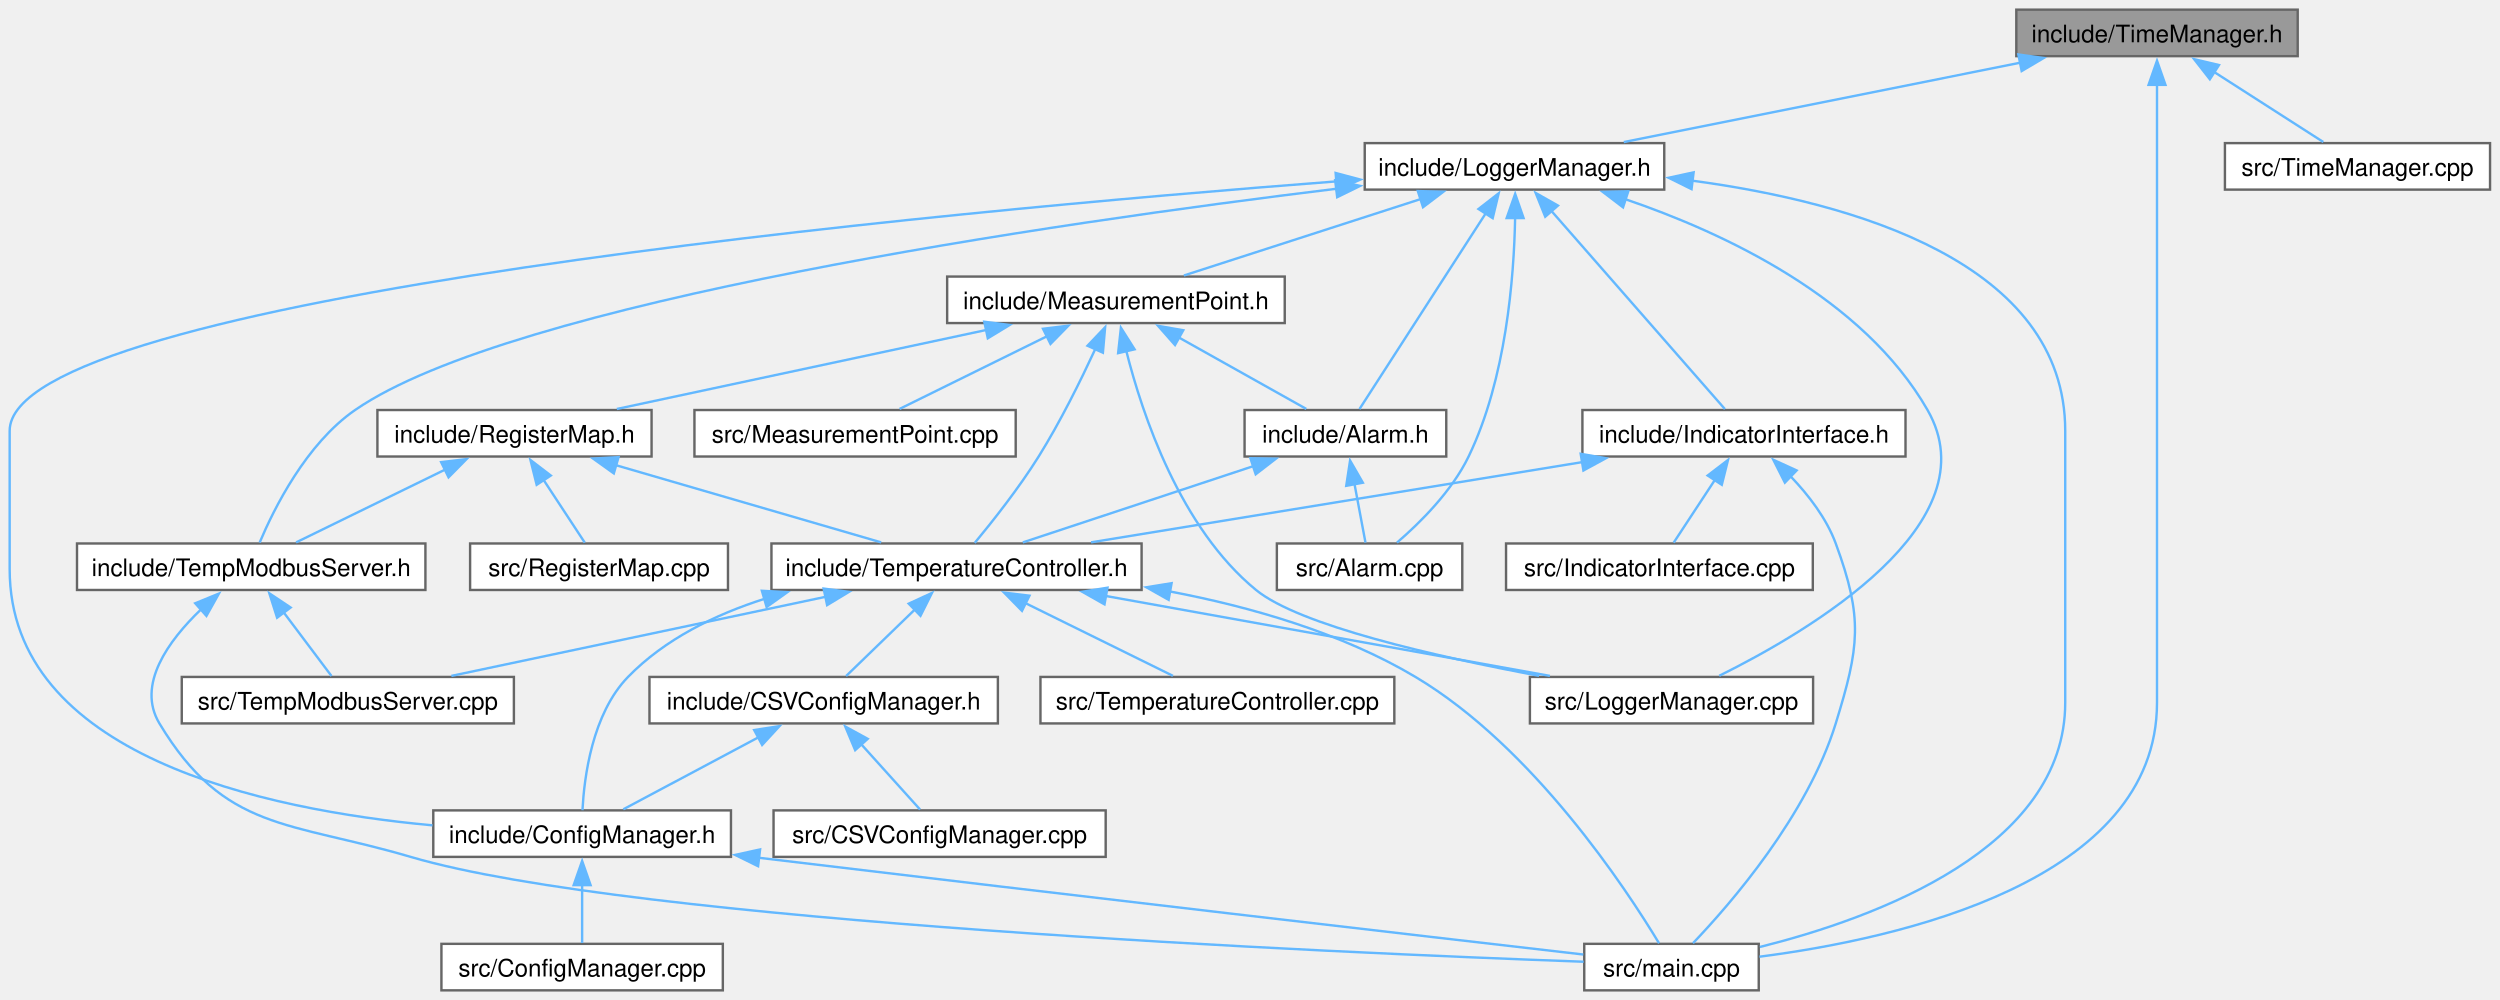
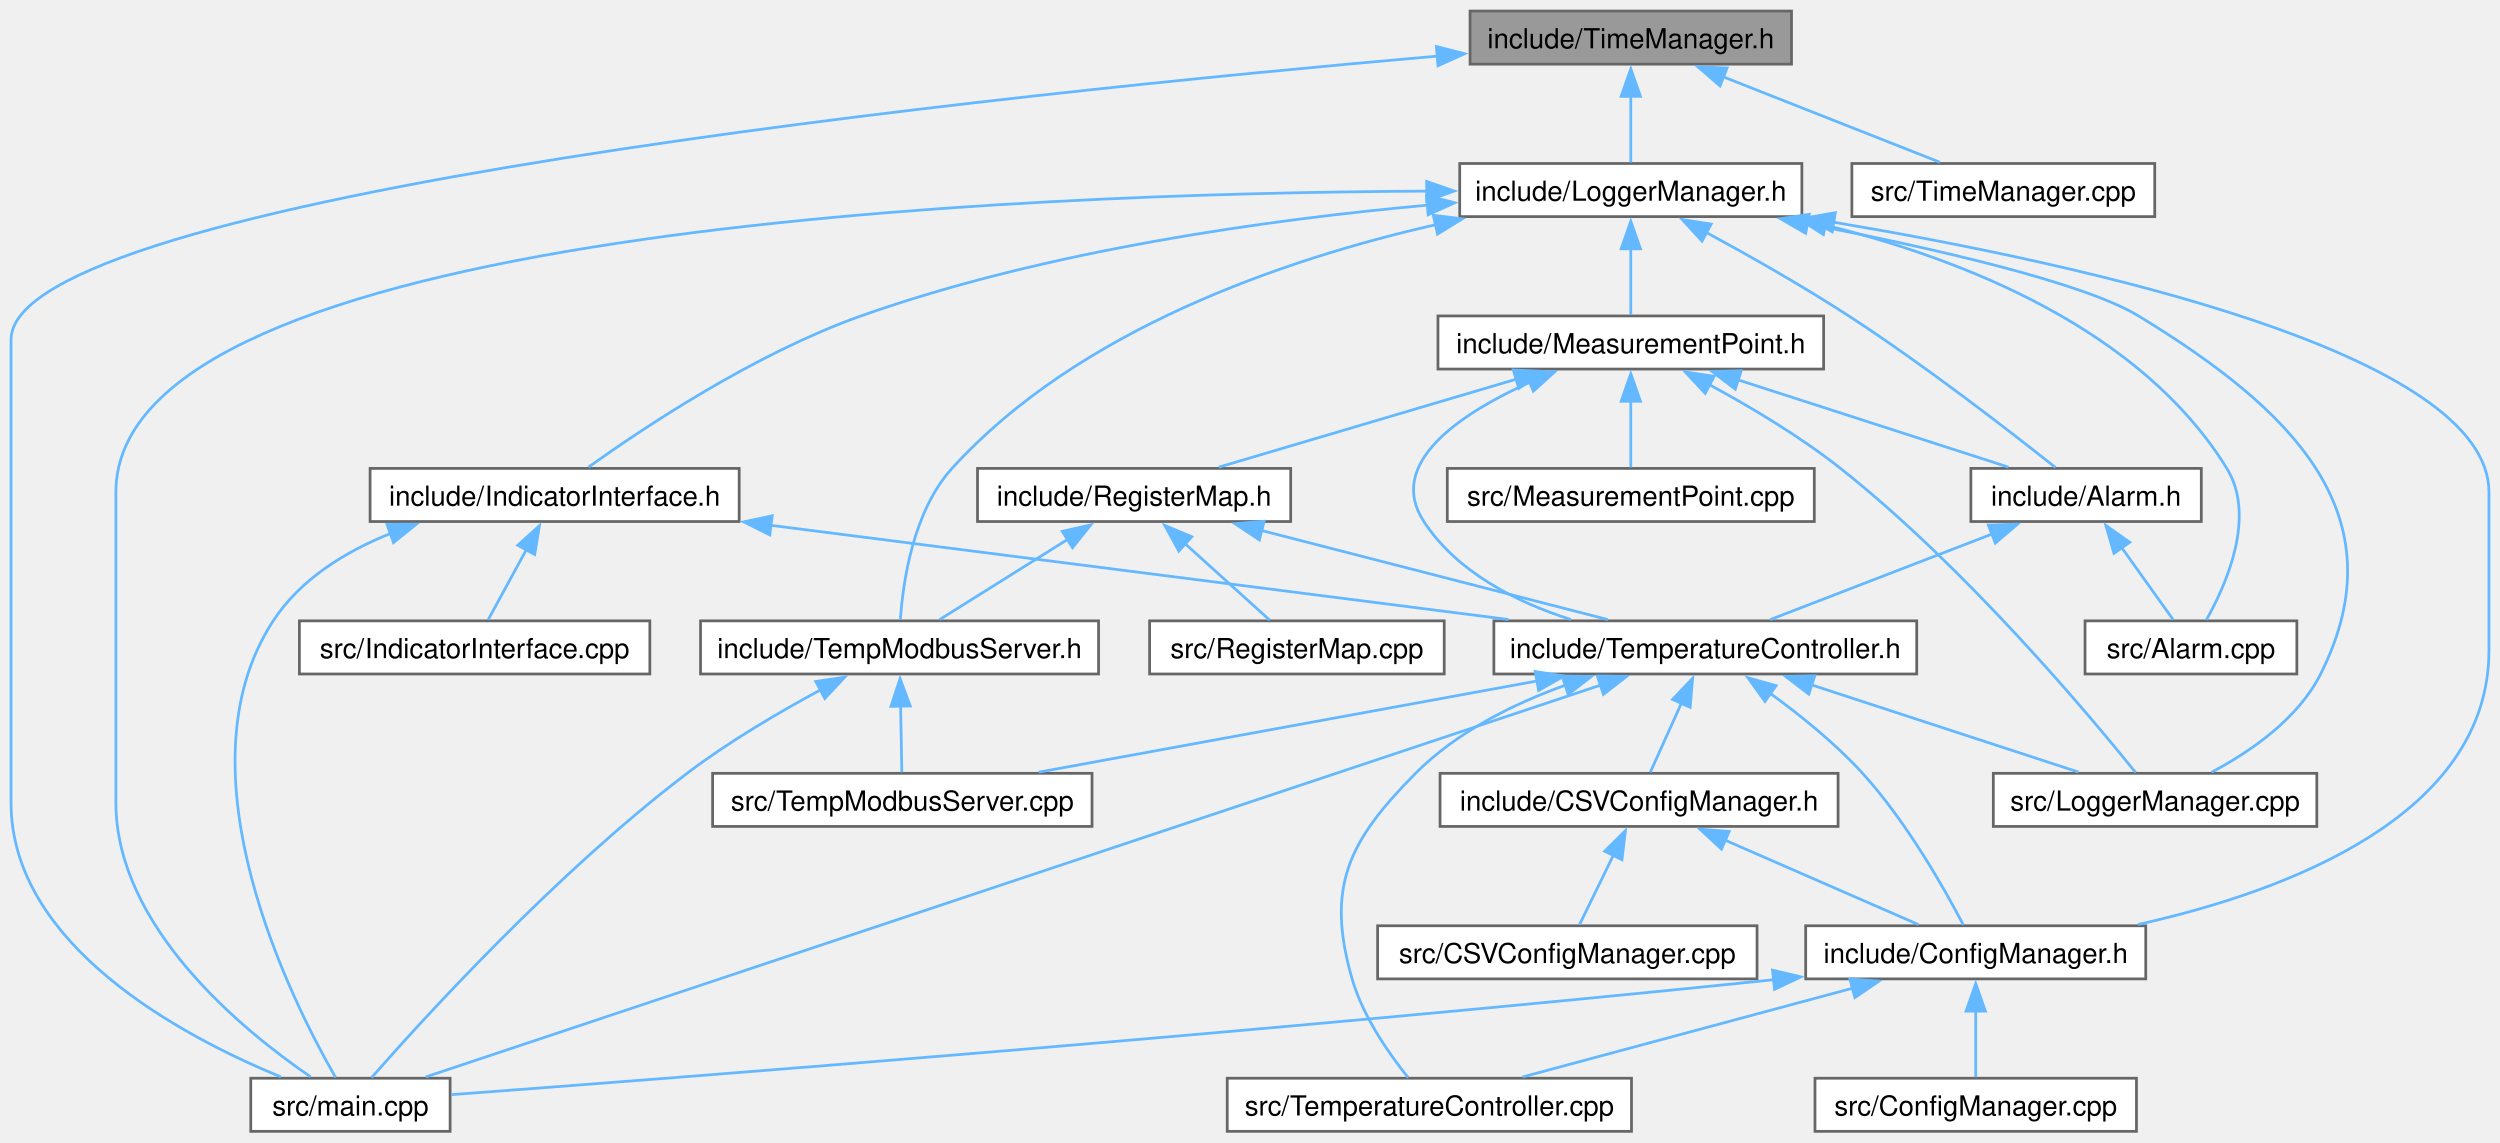
- <svg xmlns="http://www.w3.org/2000/svg" xmlns:xlink="http://www.w3.org/1999/xlink" width="1035pt" height="414pt" viewBox="0.00 0.00 1035.00 414.00">
+ <svg xmlns="http://www.w3.org/2000/svg" xmlns:xlink="http://www.w3.org/1999/xlink" width="906pt" height="414pt" viewBox="0.00 0.00 906.00 414.00">
  <g id="graph0" class="graph" transform="scale(1 1) rotate(0) translate(4 410)">
    <g id="Node000001" class="node">
      <g id="a_Node000001">
        <a xlink:title="Real-time clock and time synchronization management.">
-           <polygon fill="#999999" stroke="#666666" points="947.25,-406 830.75,-406 830.75,-386.75 947.25,-386.75 947.25,-406" />
-           <text xml:space="preserve" text-anchor="middle" x="889" y="-392.5" font-family="Helvetica,sans-Serif" font-size="10.00">include/TimeManager.h</text>
+           <polygon fill="#999999" stroke="#666666" points="645.25,-406 528.75,-406 528.75,-386.75 645.25,-386.75 645.25,-406" />
+           <text xml:space="preserve" text-anchor="middle" x="587" y="-392.5" font-family="Helvetica,sans-Serif" font-size="10.00">include/TimeManager.h</text>
        </a>
      </g>
    </g>
    <g id="Node000002" class="node">
      <g id="a_Node000002">
        <a xlink:href="_logger_manager_8h.html" target="_top" xlink:title="Comprehensive data and event logging system for temperature monitoring.">
-           <polygon fill="white" stroke="#666666" points="685,-350.75 561,-350.75 561,-331.5 685,-331.5 685,-350.75" />
-           <text xml:space="preserve" text-anchor="middle" x="623" y="-337.25" font-family="Helvetica,sans-Serif" font-size="10.00">include/LoggerManager.h</text>
+           <polygon fill="white" stroke="#666666" points="649,-350.75 525,-350.75 525,-331.5 649,-331.5 649,-350.75" />
+           <text xml:space="preserve" text-anchor="middle" x="587" y="-337.25" font-family="Helvetica,sans-Serif" font-size="10.00">include/LoggerManager.h</text>
        </a>
      </g>
    </g>
    <g id="edge1_Node000001_Node000002" class="edge">
      <g id="a_edge1_Node000001_Node000002">
        <a xlink:title=" ">
-           <path fill="none" stroke="#63b8ff" d="M832.53,-384.07C783.56,-374.27 713.6,-360.26 668.24,-351.18" />
-           <polygon fill="#63b8ff" stroke="#63b8ff" points="831.6,-387.45 842.09,-385.98 832.97,-380.59 831.6,-387.45" />
-         </a>
-       </g>
-     </g>
-     <g id="Node000008" class="node">
-       <g id="a_Node000008">
+           <path fill="none" stroke="#63b8ff" d="M587,-375.13C587,-366.84 587,-357.67 587,-351.11" />
+           <polygon fill="#63b8ff" stroke="#63b8ff" points="583.5,-375.07 587,-385.07 590.5,-375.07 583.5,-375.07" />
+         </a>
+       </g>
+     </g>
+     <g id="Node000009" class="node">
+       <g id="a_Node000009">
        <a xlink:href="main_8cpp.html" target="_top" xlink:title="Main application entry point for Industrial Temperature Monitoring System.">
-           <polygon fill="white" stroke="#666666" points="724.12,-19.25 651.88,-19.25 651.88,0 724.12,0 724.12,-19.25" />
-           <text xml:space="preserve" text-anchor="middle" x="688" y="-5.75" font-family="Helvetica,sans-Serif" font-size="10.00">src/main.cpp</text>
-         </a>
-       </g>
-     </g>
-     <g id="edge36_Node000001_Node000008" class="edge">
-       <g id="a_edge36_Node000001_Node000008">
-         <a xlink:title=" ">
-           <path fill="none" stroke="#63b8ff" d="M889,-375.01C889,-353.2 889,-317.59 889,-286.88 889,-286.88 889,-286.88 889,-119.12 889,-45.17 782.32,-21.38 724.4,-13.92" />
-           <polygon fill="#63b8ff" stroke="#63b8ff" points="885.5,-374.86 889,-384.86 892.5,-374.86 885.5,-374.86" />
+           <polygon fill="white" stroke="#666666" points="159.12,-19.25 86.88,-19.25 86.88,0 159.12,0 159.12,-19.25" />
+           <text xml:space="preserve" text-anchor="middle" x="123" y="-5.75" font-family="Helvetica,sans-Serif" font-size="10.00">src/main.cpp</text>
+         </a>
+       </g>
+     </g>
+     <g id="edge37_Node000001_Node000009" class="edge">
+       <g id="a_edge37_Node000001_Node000009">
+         <a xlink:title=" ">
+           <path fill="none" stroke="#63b8ff" d="M517.01,-389.68C361.32,-376.08 0,-338.91 0,-286.88 0,-286.88 0,-286.88 0,-119.12 0,-67.44 61.83,-34.51 97.81,-19.71" />
+           <polygon fill="#63b8ff" stroke="#63b8ff" points="516.53,-393.15 526.79,-390.53 517.13,-386.18 516.53,-393.15" />
        </a>
      </g>
    </g>
    <g id="Node000021" class="node">
      <g id="a_Node000021">
        <a xlink:href="_time_manager_8cpp.html" target="_top" xlink:title="Implementation of real-time clock and time synchronization management.">
-           <polygon fill="white" stroke="#666666" points="1026.88,-350.75 917.12,-350.75 917.12,-331.5 1026.88,-331.5 1026.88,-350.75" />
-           <text xml:space="preserve" text-anchor="middle" x="972" y="-337.25" font-family="Helvetica,sans-Serif" font-size="10.00">src/TimeManager.cpp</text>
-         </a>
-       </g>
-     </g>
-     <g id="edge35_Node000001_Node000021" class="edge">
-       <g id="a_edge35_Node000001_Node000021">
-         <a xlink:title=" ">
-           <path fill="none" stroke="#63b8ff" d="M912.49,-380.3C927.11,-370.92 945.43,-359.17 957.85,-351.2" />
-           <polygon fill="#63b8ff" stroke="#63b8ff" points="910.88,-377.18 904.35,-385.52 914.66,-383.07 910.88,-377.18" />
+           <polygon fill="white" stroke="#666666" points="776.88,-350.75 667.12,-350.75 667.12,-331.5 776.88,-331.5 776.88,-350.75" />
+           <text xml:space="preserve" text-anchor="middle" x="722" y="-337.25" font-family="Helvetica,sans-Serif" font-size="10.00">src/TimeManager.cpp</text>
+         </a>
+       </g>
+     </g>
+     <g id="edge36_Node000001_Node000021" class="edge">
+       <g id="a_edge36_Node000001_Node000021">
+         <a xlink:title=" ">
+           <path fill="none" stroke="#63b8ff" d="M620.49,-382.16C644.93,-372.52 677.42,-359.71 698.99,-351.2" />
+           <polygon fill="#63b8ff" stroke="#63b8ff" points="619.33,-378.86 611.31,-385.79 621.9,-385.37 619.33,-378.86" />
        </a>
      </g>
    </g>
    <g id="Node000003" class="node">
      <g id="a_Node000003">
        <a xlink:href="_alarm_8h.html" target="_top" xlink:title="Alarm management system for temperature monitoring.">
-           <polygon fill="white" stroke="#666666" points="594.75,-240.25 511.25,-240.25 511.25,-221 594.75,-221 594.75,-240.25" />
-           <text xml:space="preserve" text-anchor="middle" x="553" y="-226.75" font-family="Helvetica,sans-Serif" font-size="10.00">include/Alarm.h</text>
+           <polygon fill="white" stroke="#666666" points="793.75,-240.25 710.25,-240.25 710.25,-221 793.75,-221 793.75,-240.25" />
+           <text xml:space="preserve" text-anchor="middle" x="752" y="-226.75" font-family="Helvetica,sans-Serif" font-size="10.00">include/Alarm.h</text>
        </a>
      </g>
    </g>
    <g id="edge2_Node000002_Node000003" class="edge">
      <g id="a_edge2_Node000002_Node000003">
        <a xlink:title=" ">
-           <path fill="none" stroke="#63b8ff" d="M611.12,-321.72C595.94,-298.19 570.26,-258.37 558.81,-240.63" />
-           <polygon fill="#63b8ff" stroke="#63b8ff" points="608.09,-323.47 616.45,-329.97 613.97,-319.67 608.09,-323.47" />
+           <path fill="none" stroke="#63b8ff" d="M614.28,-325.81C629.73,-317.43 649.26,-306.38 666,-295.5 693.91,-277.35 724.84,-253.35 740.91,-240.56" />
+           <polygon fill="#63b8ff" stroke="#63b8ff" points="612.81,-322.62 605.65,-330.43 616.12,-328.79 612.81,-322.62" />
        </a>
      </g>
    </g>
    <g id="Node000006" class="node">
      <g id="a_Node000006">
        <a xlink:href="_config_manager_8h.html" target="_top" xlink:title="Configuration management system for temperature monitoring device.">
-           <polygon fill="white" stroke="#666666" points="298.62,-74.5 175.38,-74.5 175.38,-55.25 298.62,-55.25 298.62,-74.5" />
-           <text xml:space="preserve" text-anchor="middle" x="237" y="-61" font-family="Helvetica,sans-Serif" font-size="10.00">include/ConfigManager.h</text>
-         </a>
-       </g>
-     </g>
-     <g id="edge15_Node000002_Node000006" class="edge">
-       <g id="a_edge15_Node000002_Node000006">
-         <a xlink:title=" ">
-           <path fill="none" stroke="#63b8ff" d="M549.7,-334.94C385.02,-322.31 0,-286.86 0,-231.62 0,-231.62 0,-231.62 0,-174.38 0,-97.33 104.82,-74.78 175.04,-68.31" />
-           <polygon fill="#63b8ff" stroke="#63b8ff" points="548.95,-338.39 559.19,-335.66 549.48,-331.41 548.95,-338.39" />
-         </a>
-       </g>
-     </g>
-     <g id="edge34_Node000002_Node000008" class="edge">
-       <g id="a_edge34_Node000002_Node000008">
-         <a xlink:title=" ">
-           <path fill="none" stroke="#63b8ff" d="M696.63,-335.19C763.25,-326.24 851,-301.24 851,-231.62 851,-231.62 851,-231.62 851,-119.12 851,-58.78 772.64,-29.96 724.58,-17.95" />
-           <polygon fill="#63b8ff" stroke="#63b8ff" points="696.3,-331.7 686.8,-336.4 697.16,-338.65 696.3,-331.7" />
-         </a>
-       </g>
-     </g>
-     <g id="Node000010" class="node">
-       <g id="a_Node000010">
+           <polygon fill="white" stroke="#666666" points="773.62,-74.5 650.38,-74.5 650.38,-55.25 773.62,-55.25 773.62,-74.5" />
+           <text xml:space="preserve" text-anchor="middle" x="712" y="-61" font-family="Helvetica,sans-Serif" font-size="10.00">include/ConfigManager.h</text>
+         </a>
+       </g>
+     </g>
+     <g id="edge16_Node000002_Node000006" class="edge">
+       <g id="a_edge16_Node000002_Node000006">
+         <a xlink:title=" ">
+           <path fill="none" stroke="#63b8ff" d="M660.4,-329.49C752.35,-314.06 898,-281.72 898,-231.62 898,-231.62 898,-231.62 898,-174.38 898,-114.56 825.34,-87.13 770.85,-74.97" />
+           <polygon fill="#63b8ff" stroke="#63b8ff" points="659.98,-326.01 650.68,-331.09 661.12,-332.92 659.98,-326.01" />
+         </a>
+       </g>
+     </g>
+     <g id="edge35_Node000002_Node000009" class="edge">
+       <g id="a_edge35_Node000002_Node000009">
+         <a xlink:title=" ">
+           <path fill="none" stroke="#63b8ff" d="M513.22,-340.74C363.48,-340 38,-327.38 38,-231.62 38,-231.62 38,-231.62 38,-119.12 38,-73.9 84.33,-36.31 108.58,-19.74" />
+           <polygon fill="#63b8ff" stroke="#63b8ff" points="513.03,-344.24 523.04,-340.77 513.05,-337.24 513.03,-344.24" />
+         </a>
+       </g>
+     </g>
+     <g id="Node000011" class="node">
+       <g id="a_Node000011">
        <a xlink:href="_logger_manager_8cpp.html" target="_top" xlink:title="Implementation of data logging and event management system.">
-           <polygon fill="white" stroke="#666666" points="746.62,-129.75 629.38,-129.75 629.38,-110.5 746.62,-110.5 746.62,-129.75" />
-           <text xml:space="preserve" text-anchor="middle" x="688" y="-116.25" font-family="Helvetica,sans-Serif" font-size="10.00">src/LoggerManager.cpp</text>
-         </a>
-       </g>
-     </g>
-     <g id="edge33_Node000002_Node000010" class="edge">
-       <g id="a_edge33_Node000002_Node000010">
-         <a xlink:title=" ">
-           <path fill="none" stroke="#63b8ff" d="M668.89,-327.53C709.85,-313.58 767.35,-286.68 794,-240.25 820.87,-193.43 745.3,-148.82 707.76,-130.22" />
-           <polygon fill="#63b8ff" stroke="#63b8ff" points="667.94,-324.16 659.52,-330.58 670.11,-330.81 667.94,-324.16" />
+           <polygon fill="white" stroke="#666666" points="835.62,-129.75 718.38,-129.75 718.38,-110.5 835.62,-110.5 835.62,-129.75" />
+           <text xml:space="preserve" text-anchor="middle" x="777" y="-116.25" font-family="Helvetica,sans-Serif" font-size="10.00">src/LoggerManager.cpp</text>
+         </a>
+       </g>
+     </g>
+     <g id="edge34_Node000002_Node000011" class="edge">
+       <g id="a_edge34_Node000002_Node000011">
+         <a xlink:title=" ">
+           <path fill="none" stroke="#63b8ff" d="M650.84,-328.92C695.59,-320.27 750.87,-307.75 771,-295.5 826.27,-261.86 866.05,-223.56 837,-165.75 828.78,-149.39 811.41,-137.52 797.47,-130.15" />
+           <polygon fill="#63b8ff" stroke="#63b8ff" points="650.37,-325.45 641.2,-330.75 651.68,-332.33 650.37,-325.45" />
        </a>
      </g>
    </g>
    <g id="Node000013" class="node">
      <g id="a_Node000013">
        <a xlink:href="_alarm_8cpp.html" target="_top" xlink:title="Implementation of alarm management system for temperature monitoring.">
-           <polygon fill="white" stroke="#666666" points="601.38,-185 524.62,-185 524.62,-165.75 601.38,-165.75 601.38,-185" />
-           <text xml:space="preserve" text-anchor="middle" x="563" y="-171.5" font-family="Helvetica,sans-Serif" font-size="10.00">src/Alarm.cpp</text>
-         </a>
-       </g>
-     </g>
-     <g id="edge32_Node000002_Node000013" class="edge">
-       <g id="a_edge32_Node000002_Node000013">
-         <a xlink:title=" ">
-           <path fill="none" stroke="#63b8ff" d="M623.26,-319.84C622.81,-295.25 619.54,-253.12 604,-221 597.04,-206.6 583.89,-193.57 574.35,-185.36" />
-           <polygon fill="#63b8ff" stroke="#63b8ff" points="619.76,-319.73 623.28,-329.73 626.76,-319.72 619.76,-319.73" />
+           <polygon fill="white" stroke="#666666" points="828.38,-185 751.62,-185 751.62,-165.75 828.38,-165.75 828.38,-185" />
+           <text xml:space="preserve" text-anchor="middle" x="790" y="-171.5" font-family="Helvetica,sans-Serif" font-size="10.00">src/Alarm.cpp</text>
+         </a>
+       </g>
+     </g>
+     <g id="edge33_Node000002_Node000013" class="edge">
+       <g id="a_edge33_Node000002_Node000013">
+         <a xlink:title=" ">
+           <path fill="none" stroke="#63b8ff" d="M657.55,-328.42C707.86,-315.95 771.9,-290.68 803,-240.25 813.69,-222.91 802.92,-198.38 795.58,-185.34" />
+           <polygon fill="#63b8ff" stroke="#63b8ff" points="656.8,-325 647.86,-330.69 658.4,-331.82 656.8,-325" />
        </a>
      </g>
    </g>
    <g id="Node000014" class="node">
      <g id="a_Node000014">
        <a xlink:href="_indicator_interface_8h.html" target="_top" xlink:title="Hardware interface for PCF8575 I/O expander and SH1106 OLED display.">
-           <polygon fill="white" stroke="#666666" points="784.88,-240.25 651.12,-240.25 651.12,-221 784.88,-221 784.88,-240.25" />
-           <text xml:space="preserve" text-anchor="middle" x="718" y="-226.75" font-family="Helvetica,sans-Serif" font-size="10.00">include/IndicatorInterface.h</text>
-         </a>
-       </g>
-     </g>
-     <g id="edge16_Node000002_Node000014" class="edge">
-       <g id="a_edge16_Node000002_Node000014">
-         <a xlink:title=" ">
-           <path fill="none" stroke="#63b8ff" d="M638.29,-322.66C658.77,-299.27 694.37,-258.61 710.12,-240.63" />
-           <polygon fill="#63b8ff" stroke="#63b8ff" points="635.73,-320.28 631.77,-330.11 640.99,-324.89 635.73,-320.28" />
+           <polygon fill="white" stroke="#666666" points="263.88,-240.25 130.12,-240.25 130.12,-221 263.88,-221 263.88,-240.25" />
+           <text xml:space="preserve" text-anchor="middle" x="197" y="-226.75" font-family="Helvetica,sans-Serif" font-size="10.00">include/IndicatorInterface.h</text>
+         </a>
+       </g>
+     </g>
+     <g id="edge17_Node000002_Node000014" class="edge">
+       <g id="a_edge17_Node000002_Node000014">
+         <a xlink:title=" ">
+           <path fill="none" stroke="#63b8ff" d="M513.59,-335.68C456.26,-330.49 375.3,-319.34 308,-295.5 269.44,-281.84 228.97,-254.82 209.25,-240.7" />
+           <polygon fill="#63b8ff" stroke="#63b8ff" points="512.96,-339.14 523.22,-336.51 513.56,-332.17 512.96,-339.14" />
        </a>
      </g>
    </g>
    <g id="Node000016" class="node">
      <g id="a_Node000016">
        <a xlink:href="_measurement_point_8h.html" target="_top" xlink:title="Measurement point abstraction for temperature monitoring system.">
-           <polygon fill="white" stroke="#666666" points="527.88,-295.5 388.12,-295.5 388.12,-276.25 527.88,-276.25 527.88,-295.5" />
-           <text xml:space="preserve" text-anchor="middle" x="458" y="-282" font-family="Helvetica,sans-Serif" font-size="10.00">include/MeasurementPoint.h</text>
-         </a>
-       </g>
-     </g>
-     <g id="edge20_Node000002_Node000016" class="edge">
-       <g id="a_edge20_Node000002_Node000016">
-         <a xlink:title=" ">
-           <path fill="none" stroke="#63b8ff" d="M584.06,-327.56C553.99,-317.85 513.08,-304.65 486.13,-295.95" />
-           <polygon fill="#63b8ff" stroke="#63b8ff" points="582.98,-330.89 593.57,-330.63 585.13,-324.22 582.98,-330.89" />
+           <polygon fill="white" stroke="#666666" points="656.88,-295.5 517.12,-295.5 517.12,-276.25 656.88,-276.25 656.88,-295.5" />
+           <text xml:space="preserve" text-anchor="middle" x="587" y="-282" font-family="Helvetica,sans-Serif" font-size="10.00">include/MeasurementPoint.h</text>
+         </a>
+       </g>
+     </g>
+     <g id="edge21_Node000002_Node000016" class="edge">
+       <g id="a_edge21_Node000002_Node000016">
+         <a xlink:title=" ">
+           <path fill="none" stroke="#63b8ff" d="M587,-319.88C587,-311.59 587,-302.42 587,-295.86" />
+           <polygon fill="#63b8ff" stroke="#63b8ff" points="583.5,-319.82 587,-329.82 590.5,-319.82 583.5,-319.82" />
        </a>
      </g>
    </g>
    <g id="Node000018" class="node">
      <g id="a_Node000018">
        <a xlink:href="_temp_modbus_server_8h.html" target="_top" xlink:title="Modbus RTU server for temperature monitoring system.">
-           <polygon fill="white" stroke="#666666" points="172.12,-185 27.88,-185 27.88,-165.75 172.12,-165.75 172.12,-185" />
-           <text xml:space="preserve" text-anchor="middle" x="100" y="-171.5" font-family="Helvetica,sans-Serif" font-size="10.00">include/TempModbusServer.h</text>
-         </a>
-       </g>
-     </g>
-     <g id="edge31_Node000002_Node000018" class="edge">
-       <g id="a_edge31_Node000002_Node000018">
-         <a xlink:title=" ">
-           <path fill="none" stroke="#63b8ff" d="M549.22,-331.85C431.57,-317.5 208.08,-285.17 143,-240.25 122.76,-226.28 109.4,-199.39 103.49,-185.38" />
-           <polygon fill="#63b8ff" stroke="#63b8ff" points="548.76,-335.32 559.11,-333.04 549.6,-328.37 548.76,-335.32" />
+           <polygon fill="white" stroke="#666666" points="394.12,-185 249.88,-185 249.88,-165.75 394.12,-165.75 394.12,-185" />
+           <text xml:space="preserve" text-anchor="middle" x="322" y="-171.5" font-family="Helvetica,sans-Serif" font-size="10.00">include/TempModbusServer.h</text>
+         </a>
+       </g>
+     </g>
+     <g id="edge32_Node000002_Node000018" class="edge">
+       <g id="a_edge32_Node000002_Node000018">
+         <a xlink:title=" ">
+           <path fill="none" stroke="#63b8ff" d="M516.35,-328.6C461.25,-316.02 386.65,-290.54 341,-240.25 326.85,-224.66 323.21,-198.95 322.3,-185.39" />
+           <polygon fill="#63b8ff" stroke="#63b8ff" points="515.45,-331.98 525.96,-330.7 516.94,-325.15 515.45,-331.98" />
        </a>
      </g>
    </g>
    <g id="Node000004" class="node">
      <g id="a_Node000004">
        <a xlink:href="_temperature_controller_8h.html" target="_top" xlink:title="Central temperature monitoring and control system.">
-           <polygon fill="white" stroke="#666666" points="468.62,-185 315.38,-185 315.38,-165.75 468.62,-165.75 468.62,-185" />
-           <text xml:space="preserve" text-anchor="middle" x="392" y="-171.5" font-family="Helvetica,sans-Serif" font-size="10.00">include/TemperatureController.h</text>
+           <polygon fill="white" stroke="#666666" points="690.62,-185 537.38,-185 537.38,-165.75 690.62,-165.75 690.62,-185" />
+           <text xml:space="preserve" text-anchor="middle" x="614" y="-171.5" font-family="Helvetica,sans-Serif" font-size="10.00">include/TemperatureController.h</text>
        </a>
      </g>
    </g>
    <g id="edge3_Node000003_Node000004" class="edge">
      <g id="a_edge3_Node000003_Node000004">
        <a xlink:title=" ">
-           <path fill="none" stroke="#63b8ff" d="M515.01,-217.06C485.66,-207.35 445.74,-194.15 419.45,-185.45" />
-           <polygon fill="#63b8ff" stroke="#63b8ff" points="513.66,-220.3 524.25,-220.12 515.86,-213.65 513.66,-220.3" />
-         </a>
-       </g>
-     </g>
-     <g id="edge14_Node000003_Node000013" class="edge">
-       <g id="a_edge14_Node000003_Node000013">
-         <a xlink:title=" ">
-           <path fill="none" stroke="#63b8ff" d="M556.75,-209.67C558.32,-201.3 560.07,-192 561.31,-185.36" />
-           <polygon fill="#63b8ff" stroke="#63b8ff" points="553.34,-208.87 554.93,-219.34 560.22,-210.16 553.34,-208.87" />
+           <path fill="none" stroke="#63b8ff" d="M718.1,-216.54C693.08,-206.89 659.67,-194 637.52,-185.45" />
+           <polygon fill="#63b8ff" stroke="#63b8ff" points="716.59,-219.71 727.18,-220.05 719.11,-213.18 716.59,-219.71" />
+         </a>
+       </g>
+     </g>
+     <g id="edge15_Node000003_Node000013" class="edge">
+       <g id="a_edge15_Node000003_Node000013">
+         <a xlink:title=" ">
+           <path fill="none" stroke="#63b8ff" d="M764.8,-211.69C771.12,-202.84 778.46,-192.54 783.59,-185.36" />
+           <polygon fill="#63b8ff" stroke="#63b8ff" points="762.11,-209.43 759.15,-219.6 767.81,-213.49 762.11,-209.43" />
        </a>
      </g>
    </g>
    <g id="Node000005" class="node">
      <g id="a_Node000005">
        <a xlink:href="_c_s_v_config_manager_8h.html" target="_top" xlink:title="CSV configuration import/export manager for measurement points and alarms.">
-           <polygon fill="white" stroke="#666666" points="409.12,-129.75 264.88,-129.75 264.88,-110.5 409.12,-110.5 409.12,-129.75" />
-           <text xml:space="preserve" text-anchor="middle" x="337" y="-116.25" font-family="Helvetica,sans-Serif" font-size="10.00">include/CSVConfigManager.h</text>
+           <polygon fill="white" stroke="#666666" points="662.12,-129.75 517.88,-129.75 517.88,-110.5 662.12,-110.5 662.12,-129.75" />
+           <text xml:space="preserve" text-anchor="middle" x="590" y="-116.25" font-family="Helvetica,sans-Serif" font-size="10.00">include/CSVConfigManager.h</text>
        </a>
      </g>
    </g>
    <g id="edge4_Node000004_Node000005" class="edge">
      <g id="a_edge4_Node000004_Node000005">
        <a xlink:title=" ">
-           <path fill="none" stroke="#63b8ff" d="M374.65,-157.57C365.25,-148.48 354.02,-137.6 346.28,-130.11" />
-           <polygon fill="#63b8ff" stroke="#63b8ff" points="372.21,-160.09 381.83,-164.53 377.08,-155.06 372.21,-160.09" />
-         </a>
-       </g>
-     </g>
-     <g id="edge9_Node000004_Node000006" class="edge">
-       <g id="a_edge9_Node000004_Node000006">
-         <a xlink:title=" ">
-           <path fill="none" stroke="#63b8ff" d="M312.65,-162.13C291.94,-155.53 271.2,-145.38 256,-129.75 241.16,-114.49 237.84,-88.17 237.14,-74.57" />
-           <polygon fill="#63b8ff" stroke="#63b8ff" points="311.42,-165.42 322,-164.85 313.37,-158.7 311.42,-165.42" />
+           <path fill="none" stroke="#63b8ff" d="M605.4,-155.29C601.53,-146.71 597.15,-136.98 594.05,-130.11" />
+           <polygon fill="#63b8ff" stroke="#63b8ff" points="602.12,-156.52 609.41,-164.2 608.5,-153.65 602.12,-156.52" />
+         </a>
+       </g>
+     </g>
+     <g id="edge10_Node000004_Node000006" class="edge">
+       <g id="a_edge10_Node000004_Node000006">
+         <a xlink:title=" ">
+           <path fill="none" stroke="#63b8ff" d="M637.58,-158.68C648.48,-150.77 661.15,-140.56 671,-129.75 686.97,-112.21 700.75,-87.76 707.53,-74.78" />
+           <polygon fill="#63b8ff" stroke="#63b8ff" points="635.63,-155.78 629.45,-164.39 639.65,-161.51 635.63,-155.78" />
+         </a>
+       </g>
+     </g>
+     <g id="Node000008" class="node">
+       <g id="a_Node000008">
+         <a xlink:href="_temperature_controller_8cpp.html" target="_top" xlink:title="Implementation of the central temperature monitoring and control system.">
+           <polygon fill="white" stroke="#666666" points="587.25,-19.25 440.75,-19.25 440.75,0 587.25,0 587.25,-19.25" />
+           <text xml:space="preserve" text-anchor="middle" x="514" y="-5.75" font-family="Helvetica,sans-Serif" font-size="10.00">src/TemperatureController.cpp</text>
        </a>
      </g>
    </g>
    <g id="edge13_Node000004_Node000008" class="edge">
      <g id="a_edge13_Node000004_Node000008">
        <a xlink:title=" ">
-           <path fill="none" stroke="#63b8ff" d="M480.31,-165.14C513.89,-158.76 551.4,-147.98 582,-129.75 630.76,-100.71 669.4,-41.79 682.86,-19.47" />
-           <polygon fill="#63b8ff" stroke="#63b8ff" points="479.81,-161.67 470.58,-166.87 481.04,-168.56 479.81,-161.67" />
-         </a>
-       </g>
-     </g>
-     <g id="edge10_Node000004_Node000010" class="edge">
-       <g id="a_edge10_Node000004_Node000010">
-         <a xlink:title=" ">
-           <path fill="none" stroke="#63b8ff" d="M453.8,-163.26C508.35,-153.44 586.87,-139.32 637.66,-130.18" />
-           <polygon fill="#63b8ff" stroke="#63b8ff" points="453.26,-159.8 444.04,-165.01 454.5,-166.69 453.26,-159.8" />
-         </a>
-       </g>
-     </g>
-     <g id="Node000011" class="node">
-       <g id="a_Node000011">
-         <a xlink:href="_temp_modbus_server_8cpp.html" target="_top" xlink:title="Implementation of Modbus RTU server for temperature monitoring.">
-           <polygon fill="white" stroke="#666666" points="208.75,-129.75 71.25,-129.75 71.25,-110.5 208.75,-110.5 208.75,-129.75" />
-           <text xml:space="preserve" text-anchor="middle" x="140" y="-116.25" font-family="Helvetica,sans-Serif" font-size="10.00">src/TempModbusServer.cpp</text>
+           <path fill="none" stroke="#63b8ff" d="M563.46,-161.76C544.43,-154.91 523.82,-144.68 509,-129.75 484.59,-105.16 476.42,-88.55 486,-55.25 489.95,-41.54 499.48,-27.97 506.33,-19.46" />
+           <polygon fill="#63b8ff" stroke="#63b8ff" points="562.1,-165 572.69,-164.84 564.32,-158.36 562.1,-165" />
+         </a>
+       </g>
+     </g>
+     <g id="edge14_Node000004_Node000009" class="edge">
+       <g id="a_edge14_Node000004_Node000009">
+         <a xlink:title=" ">
+           <path fill="none" stroke="#63b8ff" d="M576.06,-161.72C480.74,-129.93 233,-47.31 150.32,-19.73" />
+           <polygon fill="#63b8ff" stroke="#63b8ff" points="574.87,-165.02 585.47,-164.86 577.09,-158.37 574.87,-165.02" />
        </a>
      </g>
    </g>
    <g id="edge11_Node000004_Node000011" class="edge">
      <g id="a_edge11_Node000004_Node000011">
        <a xlink:title=" ">
-           <path fill="none" stroke="#63b8ff" d="M337.92,-162.95C291.55,-153.15 225.65,-139.22 182.86,-130.18" />
-           <polygon fill="#63b8ff" stroke="#63b8ff" points="336.98,-166.33 347.49,-164.97 338.42,-159.48 336.98,-166.33" />
+           <path fill="none" stroke="#63b8ff" d="M652.46,-161.81C682.18,-152.1 722.59,-138.9 749.21,-130.2" />
+           <polygon fill="#63b8ff" stroke="#63b8ff" points="651.51,-158.44 643.09,-164.87 653.68,-165.09 651.51,-158.44" />
        </a>
      </g>
    </g>
    <g id="Node000012" class="node">
      <g id="a_Node000012">
-         <a xlink:href="_temperature_controller_8cpp.html" target="_top" xlink:title="Implementation of the central temperature monitoring and control system.">
-           <polygon fill="white" stroke="#666666" points="573.25,-129.75 426.75,-129.75 426.75,-110.5 573.25,-110.5 573.25,-129.75" />
-           <text xml:space="preserve" text-anchor="middle" x="500" y="-116.25" font-family="Helvetica,sans-Serif" font-size="10.00">src/TemperatureController.cpp</text>
+         <a xlink:href="_temp_modbus_server_8cpp.html" target="_top" xlink:title="Implementation of Modbus RTU server for temperature monitoring.">
+           <polygon fill="white" stroke="#666666" points="391.75,-129.75 254.25,-129.75 254.25,-110.5 391.75,-110.5 391.75,-129.75" />
+           <text xml:space="preserve" text-anchor="middle" x="323" y="-116.25" font-family="Helvetica,sans-Serif" font-size="10.00">src/TempModbusServer.cpp</text>
        </a>
      </g>
    </g>
    <g id="edge12_Node000004_Node000012" class="edge">
      <g id="a_edge12_Node000004_Node000012">
        <a xlink:title=" ">
-           <path fill="none" stroke="#63b8ff" d="M420.39,-160.37C439.75,-150.83 464.8,-138.48 481.59,-130.2" />
-           <polygon fill="#63b8ff" stroke="#63b8ff" points="419.1,-157.11 411.68,-164.67 422.2,-163.39 419.1,-157.11" />
+           <path fill="none" stroke="#63b8ff" d="M553.24,-163.26C499.62,-153.44 422.43,-139.32 372.49,-130.18" />
+           <polygon fill="#63b8ff" stroke="#63b8ff" points="552.35,-166.65 562.82,-165.01 553.61,-159.77 552.35,-166.65" />
        </a>
      </g>
    </g>
    <g id="edge5_Node000005_Node000006" class="edge">
      <g id="a_edge5_Node000005_Node000006">
        <a xlink:title=" ">
-           <path fill="none" stroke="#63b8ff" d="M309.96,-104.73C292.15,-95.24 269.37,-83.11 254.05,-74.95" />
-           <polygon fill="#63b8ff" stroke="#63b8ff" points="308.23,-107.77 318.7,-109.38 311.52,-101.59 308.23,-107.77" />
-         </a>
-       </g>
-     </g>
-     <g id="Node000009" class="node">
-       <g id="a_Node000009">
+           <path fill="none" stroke="#63b8ff" d="M621.17,-105.52C643.15,-95.93 671.98,-83.34 691.2,-74.95" />
+           <polygon fill="#63b8ff" stroke="#63b8ff" points="619.85,-102.28 612.08,-109.49 622.65,-108.69 619.85,-102.28" />
+         </a>
+       </g>
+     </g>
+     <g id="Node000010" class="node">
+       <g id="a_Node000010">
        <a xlink:href="_c_s_v_config_manager_8cpp.html" target="_top" xlink:title="Implementation of CSV configuration management for measurement points.">
-           <polygon fill="white" stroke="#666666" points="453.75,-74.5 316.25,-74.5 316.25,-55.25 453.75,-55.25 453.75,-74.5" />
-           <text xml:space="preserve" text-anchor="middle" x="385" y="-61" font-family="Helvetica,sans-Serif" font-size="10.00">src/CSVConfigManager.cpp</text>
-         </a>
-       </g>
-     </g>
-     <g id="edge8_Node000005_Node000009" class="edge">
-       <g id="a_edge8_Node000005_Node000009">
-         <a xlink:title=" ">
-           <path fill="none" stroke="#63b8ff" d="M352.4,-102.04C360.55,-93 370.22,-82.27 376.9,-74.86" />
-           <polygon fill="#63b8ff" stroke="#63b8ff" points="350.04,-99.44 345.94,-109.21 355.23,-104.12 350.04,-99.44" />
+           <polygon fill="white" stroke="#666666" points="632.75,-74.5 495.25,-74.5 495.25,-55.25 632.75,-55.25 632.75,-74.5" />
+           <text xml:space="preserve" text-anchor="middle" x="564" y="-61" font-family="Helvetica,sans-Serif" font-size="10.00">src/CSVConfigManager.cpp</text>
+         </a>
+       </g>
+     </g>
+     <g id="edge9_Node000005_Node000010" class="edge">
+       <g id="a_edge9_Node000005_Node000010">
+         <a xlink:title=" ">
+           <path fill="none" stroke="#63b8ff" d="M580.68,-100.04C576.49,-91.46 571.74,-81.73 568.39,-74.86" />
+           <polygon fill="#63b8ff" stroke="#63b8ff" points="577.51,-101.52 585.04,-108.97 583.8,-98.45 577.51,-101.52" />
        </a>
      </g>
    </g>
    <g id="Node000007" class="node">
      <g id="a_Node000007">
        <a xlink:href="_config_manager_8cpp.html" target="_top" xlink:title="Implementation of web-based configuration management system.">
-           <polygon fill="white" stroke="#666666" points="295.25,-19.25 178.75,-19.25 178.75,0 295.25,0 295.25,-19.25" />
-           <text xml:space="preserve" text-anchor="middle" x="237" y="-5.75" font-family="Helvetica,sans-Serif" font-size="10.00">src/ConfigManager.cpp</text>
+           <polygon fill="white" stroke="#666666" points="770.25,-19.25 653.75,-19.25 653.75,0 770.25,0 770.25,-19.25" />
+           <text xml:space="preserve" text-anchor="middle" x="712" y="-5.75" font-family="Helvetica,sans-Serif" font-size="10.00">src/ConfigManager.cpp</text>
        </a>
      </g>
    </g>
    <g id="edge6_Node000006_Node000007" class="edge">
      <g id="a_edge6_Node000006_Node000007">
        <a xlink:title=" ">
-           <path fill="none" stroke="#63b8ff" d="M237,-43.63C237,-35.34 237,-26.17 237,-19.61" />
-           <polygon fill="#63b8ff" stroke="#63b8ff" points="233.5,-43.57 237,-53.57 240.5,-43.57 233.5,-43.57" />
+           <path fill="none" stroke="#63b8ff" d="M712,-43.63C712,-35.34 712,-26.17 712,-19.61" />
+           <polygon fill="#63b8ff" stroke="#63b8ff" points="708.5,-43.57 712,-53.57 715.5,-43.57 708.5,-43.57" />
        </a>
      </g>
    </g>
    <g id="edge7_Node000006_Node000008" class="edge">
      <g id="a_edge7_Node000006_Node000008">
        <a xlink:title=" ">
-           <path fill="none" stroke="#63b8ff" d="M309.91,-54.91C441.61,-39.11 585.47,-22.44 651.48,-14.83" />
-           <polygon fill="#63b8ff" stroke="#63b8ff" points="309.85,-51.39 300.34,-56.06 310.68,-58.34 309.85,-51.39" />
-         </a>
-       </g>
-     </g>
-     <g id="edge17_Node000014_Node000004" class="edge">
-       <g id="a_edge17_Node000014_Node000004">
-         <a xlink:title=" ">
-           <path fill="none" stroke="#63b8ff" d="M651.08,-218.69C591.06,-208.89 504.02,-194.67 447.71,-185.48" />
-           <polygon fill="#63b8ff" stroke="#63b8ff" points="650.4,-222.13 660.84,-220.29 651.53,-215.22 650.4,-222.13" />
-         </a>
-       </g>
-     </g>
-     <g id="edge19_Node000014_Node000008" class="edge">
-       <g id="a_edge19_Node000014_Node000008">
-         <a xlink:title=" ">
-           <path fill="none" stroke="#63b8ff" d="M737.36,-212.73C744.68,-205.09 752.16,-195.43 756,-185 767.44,-153.93 765.75,-142.14 756,-110.5 744.26,-72.41 712.49,-35.84 696.89,-19.52" />
-           <polygon fill="#63b8ff" stroke="#63b8ff" points="734.94,-210.2 730.16,-219.65 739.8,-215.24 734.94,-210.2" />
+           <path fill="none" stroke="#63b8ff" d="M667.64,-51.95C631.36,-42.19 580.81,-28.59 547.75,-19.7" />
+           <polygon fill="#63b8ff" stroke="#63b8ff" points="666.38,-55.23 676.95,-54.45 668.2,-48.47 666.38,-55.23" />
+         </a>
+       </g>
+     </g>
+     <g id="edge8_Node000006_Node000009" class="edge">
+       <g id="a_edge8_Node000006_Node000009">
+         <a xlink:title=" ">
+           <path fill="none" stroke="#63b8ff" d="M638.8,-54.95C452.58,-35.68 242.67,-19.49 159.54,-13.3" />
+           <polygon fill="#63b8ff" stroke="#63b8ff" points="638.36,-58.42 648.67,-55.98 639.09,-51.46 638.36,-58.42" />
+         </a>
+       </g>
+     </g>
+     <g id="edge18_Node000014_Node000004" class="edge">
+       <g id="a_edge18_Node000014_Node000004">
+         <a xlink:title=" ">
+           <path fill="none" stroke="#63b8ff" d="M275.04,-219.66C351.86,-209.85 468.19,-194.99 542.63,-185.49" />
+           <polygon fill="#63b8ff" stroke="#63b8ff" points="274.98,-216.14 265.5,-220.88 275.86,-223.08 274.98,-216.14" />
+         </a>
+       </g>
+     </g>
+     <g id="edge20_Node000014_Node000009" class="edge">
+       <g id="a_edge20_Node000014_Node000009">
+         <a xlink:title=" ">
+           <path fill="none" stroke="#63b8ff" d="M137.88,-216.81C121.19,-210.17 104.9,-200.14 95,-185 59.42,-130.6 101.97,-46.72 117.65,-19.49" />
+           <polygon fill="#63b8ff" stroke="#63b8ff" points="136.25,-219.94 146.84,-220.01 138.6,-213.35 136.25,-219.94" />
        </a>
      </g>
    </g>
    <g id="Node000015" class="node">
      <g id="a_Node000015">
        <a xlink:href="_indicator_interface_8cpp.html" target="_top" xlink:title="Implementation of user interface with OLED display and input handling.">
-           <polygon fill="white" stroke="#666666" points="746.5,-185 619.5,-185 619.5,-165.75 746.5,-165.75 746.5,-185" />
-           <text xml:space="preserve" text-anchor="middle" x="683" y="-171.5" font-family="Helvetica,sans-Serif" font-size="10.00">src/IndicatorInterface.cpp</text>
-         </a>
-       </g>
-     </g>
-     <g id="edge18_Node000014_Node000015" class="edge">
-       <g id="a_edge18_Node000014_Node000015">
-         <a xlink:title=" ">
-           <path fill="none" stroke="#63b8ff" d="M706.02,-211.4C700.25,-202.61 693.57,-192.46 688.91,-185.36" />
-           <polygon fill="#63b8ff" stroke="#63b8ff" points="702.97,-213.13 711.39,-219.57 708.82,-209.29 702.97,-213.13" />
-         </a>
-       </g>
-     </g>
-     <g id="edge21_Node000016_Node000003" class="edge">
-       <g id="a_edge21_Node000016_Node000003">
-         <a xlink:title=" ">
-           <path fill="none" stroke="#63b8ff" d="M483.93,-270.34C500.81,-260.88 522.31,-248.83 536.81,-240.7" />
-           <polygon fill="#63b8ff" stroke="#63b8ff" points="482.45,-267.16 475.44,-275.1 485.87,-273.27 482.45,-267.16" />
-         </a>
-       </g>
-     </g>
-     <g id="edge28_Node000016_Node000004" class="edge">
-       <g id="a_edge28_Node000016_Node000004">
-         <a xlink:title=" ">
-           <path fill="none" stroke="#63b8ff" d="M449.42,-265.44C443.44,-252.52 434.95,-235.34 426,-221 417.85,-207.94 406.81,-194 399.55,-185.25" />
-           <polygon fill="#63b8ff" stroke="#63b8ff" points="446.22,-266.86 453.53,-274.54 452.6,-263.98 446.22,-266.86" />
-         </a>
-       </g>
-     </g>
-     <g id="edge29_Node000016_Node000010" class="edge">
-       <g id="a_edge29_Node000016_Node000010">
-         <a xlink:title=" ">
-           <path fill="none" stroke="#63b8ff" d="M462.26,-264.81C468.98,-238.14 484.65,-191.4 516,-165.75 533.91,-151.1 589.88,-138.3 633.16,-130.21" />
-           <polygon fill="#63b8ff" stroke="#63b8ff" points="458.9,-263.8 460.05,-274.33 465.72,-265.38 458.9,-263.8" />
+           <polygon fill="white" stroke="#666666" points="231.5,-185 104.5,-185 104.5,-165.75 231.5,-165.75 231.5,-185" />
+           <text xml:space="preserve" text-anchor="middle" x="168" y="-171.5" font-family="Helvetica,sans-Serif" font-size="10.00">src/IndicatorInterface.cpp</text>
+         </a>
+       </g>
+     </g>
+     <g id="edge19_Node000014_Node000015" class="edge">
+       <g id="a_edge19_Node000014_Node000015">
+         <a xlink:title=" ">
+           <path fill="none" stroke="#63b8ff" d="M186.76,-210.83C182.05,-202.17 176.68,-192.31 172.89,-185.36" />
+           <polygon fill="#63b8ff" stroke="#63b8ff" points="183.63,-212.39 191.49,-219.5 189.78,-209.05 183.63,-212.39" />
+         </a>
+       </g>
+     </g>
+     <g id="edge22_Node000016_Node000003" class="edge">
+       <g id="a_edge22_Node000016_Node000003">
+         <a xlink:title=" ">
+           <path fill="none" stroke="#63b8ff" d="M625.94,-272.31C656.01,-262.6 696.92,-249.4 723.87,-240.7" />
+           <polygon fill="#63b8ff" stroke="#63b8ff" points="624.87,-268.97 616.43,-275.38 627.02,-275.64 624.87,-268.97" />
+         </a>
+       </g>
+     </g>
+     <g id="edge29_Node000016_Node000004" class="edge">
+       <g id="a_edge29_Node000016_Node000004">
+         <a xlink:title=" ">
+           <path fill="none" stroke="#63b8ff" d="M550.64,-271.59C525.25,-260.14 498.18,-242.14 512,-221 523.96,-202.72 545.23,-191.88 565.27,-185.48" />
+           <polygon fill="#63b8ff" stroke="#63b8ff" points="548.96,-274.68 559.54,-275.36 551.69,-268.24 548.96,-274.68" />
+         </a>
+       </g>
+     </g>
+     <g id="edge30_Node000016_Node000011" class="edge">
+       <g id="a_edge30_Node000016_Node000011">
+         <a xlink:title=" ">
+           <path fill="none" stroke="#63b8ff" d="M615.52,-270.57C630.32,-262.56 648.32,-251.86 663,-240.25 708.35,-204.38 753.11,-150.95 769.98,-130" />
+           <polygon fill="#63b8ff" stroke="#63b8ff" points="613.96,-267.44 606.74,-275.2 617.22,-273.63 613.96,-267.44" />
        </a>
      </g>
    </g>
    <g id="Node000017" class="node">
      <g id="a_Node000017">
        <a xlink:href="_register_map_8h.html" target="_top" xlink:title="Modbus register mapping for temperature monitoring system.">
-           <polygon fill="white" stroke="#666666" points="265.75,-240.25 152.25,-240.25 152.25,-221 265.75,-221 265.75,-240.25" />
-           <text xml:space="preserve" text-anchor="middle" x="209" y="-226.75" font-family="Helvetica,sans-Serif" font-size="10.00">include/RegisterMap.h</text>
-         </a>
-       </g>
-     </g>
-     <g id="edge22_Node000016_Node000017" class="edge">
-       <g id="a_edge22_Node000016_Node000017">
-         <a xlink:title=" ">
-           <path fill="none" stroke="#63b8ff" d="M404.27,-273.38C358.47,-263.59 293.54,-249.7 251.35,-240.68" />
-           <polygon fill="#63b8ff" stroke="#63b8ff" points="403.49,-276.8 414,-275.46 404.95,-269.95 403.49,-276.8" />
+           <polygon fill="white" stroke="#666666" points="463.75,-240.25 350.25,-240.25 350.25,-221 463.75,-221 463.75,-240.25" />
+           <text xml:space="preserve" text-anchor="middle" x="407" y="-226.75" font-family="Helvetica,sans-Serif" font-size="10.00">include/RegisterMap.h</text>
+         </a>
+       </g>
+     </g>
+     <g id="edge23_Node000016_Node000017" class="edge">
+       <g id="a_edge23_Node000016_Node000017">
+         <a xlink:title=" ">
+           <path fill="none" stroke="#63b8ff" d="M545.82,-272.69C512.9,-262.95 467.47,-249.52 437.68,-240.7" />
+           <polygon fill="#63b8ff" stroke="#63b8ff" points="544.43,-275.93 555.01,-275.41 546.42,-269.22 544.43,-275.93" />
        </a>
      </g>
    </g>
    <g id="Node000020" class="node">
      <g id="a_Node000020">
        <a xlink:href="_measurement_point_8cpp.html" target="_top" xlink:title="Implementation of temperature measurement point management.">
-           <polygon fill="white" stroke="#666666" points="416.5,-240.25 283.5,-240.25 283.5,-221 416.5,-221 416.5,-240.25" />
-           <text xml:space="preserve" text-anchor="middle" x="350" y="-226.75" font-family="Helvetica,sans-Serif" font-size="10.00">src/MeasurementPoint.cpp</text>
-         </a>
-       </g>
-     </g>
-     <g id="edge30_Node000016_Node000020" class="edge">
-       <g id="a_edge30_Node000016_Node000020">
-         <a xlink:title=" ">
-           <path fill="none" stroke="#63b8ff" d="M429.61,-270.87C410.25,-261.33 385.2,-248.98 368.41,-240.7" />
-           <polygon fill="#63b8ff" stroke="#63b8ff" points="427.8,-273.89 438.32,-275.17 430.9,-267.61 427.8,-273.89" />
-         </a>
-       </g>
-     </g>
-     <g id="edge26_Node000017_Node000004" class="edge">
-       <g id="a_edge26_Node000017_Node000004">
-         <a xlink:title=" ">
-           <path fill="none" stroke="#63b8ff" d="M250.87,-217.44C284.34,-207.7 330.52,-194.27 360.8,-185.45" />
-           <polygon fill="#63b8ff" stroke="#63b8ff" points="250.12,-214.01 241.5,-220.17 252.08,-220.74 250.12,-214.01" />
-         </a>
-       </g>
-     </g>
-     <g id="edge23_Node000017_Node000018" class="edge">
-       <g id="a_edge23_Node000017_Node000018">
-         <a xlink:title=" ">
-           <path fill="none" stroke="#63b8ff" d="M180.34,-215.62C160.81,-206.08 135.52,-193.73 118.58,-185.45" />
-           <polygon fill="#63b8ff" stroke="#63b8ff" points="178.63,-218.68 189.15,-219.93 181.7,-212.39 178.63,-218.68" />
+           <polygon fill="white" stroke="#666666" points="653.5,-240.25 520.5,-240.25 520.5,-221 653.5,-221 653.5,-240.25" />
+           <text xml:space="preserve" text-anchor="middle" x="587" y="-226.75" font-family="Helvetica,sans-Serif" font-size="10.00">src/MeasurementPoint.cpp</text>
+         </a>
+       </g>
+     </g>
+     <g id="edge31_Node000016_Node000020" class="edge">
+       <g id="a_edge31_Node000016_Node000020">
+         <a xlink:title=" ">
+           <path fill="none" stroke="#63b8ff" d="M587,-264.63C587,-256.34 587,-247.17 587,-240.61" />
+           <polygon fill="#63b8ff" stroke="#63b8ff" points="583.5,-264.57 587,-274.57 590.5,-264.57 583.5,-264.57" />
+         </a>
+       </g>
+     </g>
+     <g id="edge27_Node000017_Node000004" class="edge">
+       <g id="a_edge27_Node000017_Node000004">
+         <a xlink:title=" ">
+           <path fill="none" stroke="#63b8ff" d="M452.88,-217.82C490.85,-208.05 544.01,-194.38 578.71,-185.45" />
+           <polygon fill="#63b8ff" stroke="#63b8ff" points="452.39,-214.33 443.58,-220.21 454.14,-221.11 452.39,-214.33" />
+         </a>
+       </g>
+     </g>
+     <g id="edge24_Node000017_Node000018" class="edge">
+       <g id="a_edge24_Node000017_Node000018">
+         <a xlink:title=" ">
+           <path fill="none" stroke="#63b8ff" d="M382.94,-214.55C367.97,-205.17 349.21,-193.42 336.49,-185.45" />
+           <polygon fill="#63b8ff" stroke="#63b8ff" points="380.97,-217.45 391.3,-219.79 384.68,-211.51 380.97,-217.45" />
        </a>
      </g>
    </g>
    <g id="Node000019" class="node">
      <g id="a_Node000019">
        <a xlink:href="_register_map_8cpp.html" target="_top" xlink:title="Implementation of Modbus register mapping for temperature monitoring.">
-           <polygon fill="white" stroke="#666666" points="297.38,-185 190.62,-185 190.62,-165.75 297.38,-165.75 297.38,-185" />
-           <text xml:space="preserve" text-anchor="middle" x="244" y="-171.5" font-family="Helvetica,sans-Serif" font-size="10.00">src/RegisterMap.cpp</text>
-         </a>
-       </g>
-     </g>
-     <g id="edge27_Node000017_Node000019" class="edge">
-       <g id="a_edge27_Node000017_Node000019">
-         <a xlink:title=" ">
-           <path fill="none" stroke="#63b8ff" d="M220.98,-211.4C226.75,-202.61 233.43,-192.46 238.09,-185.36" />
-           <polygon fill="#63b8ff" stroke="#63b8ff" points="218.18,-209.29 215.61,-219.57 224.03,-213.13 218.18,-209.29" />
-         </a>
-       </g>
-     </g>
-     <g id="edge25_Node000018_Node000008" class="edge">
-       <g id="a_edge25_Node000018_Node000008">
-         <a xlink:title=" ">
-           <path fill="none" stroke="#63b8ff" d="M79.15,-157.64C65.72,-144.74 52.4,-126.47 62,-110.5 88.97,-65.64 115.8,-70.06 166,-55.25 257.38,-28.3 548.79,-15.57 651.63,-11.84" />
-           <polygon fill="#63b8ff" stroke="#63b8ff" points="76.82,-160.25 86.63,-164.26 81.46,-155.01 76.82,-160.25" />
-         </a>
-       </g>
-     </g>
-     <g id="edge24_Node000018_Node000011" class="edge">
-       <g id="a_edge24_Node000018_Node000011">
-         <a xlink:title=" ">
-           <path fill="none" stroke="#63b8ff" d="M113.47,-156.44C120.12,-147.59 127.86,-137.29 133.25,-130.11" />
-           <polygon fill="#63b8ff" stroke="#63b8ff" points="110.72,-154.27 107.51,-164.37 116.32,-158.48 110.72,-154.27" />
+           <polygon fill="white" stroke="#666666" points="519.38,-185 412.62,-185 412.62,-165.75 519.38,-165.75 519.38,-185" />
+           <text xml:space="preserve" text-anchor="middle" x="466" y="-171.5" font-family="Helvetica,sans-Serif" font-size="10.00">src/RegisterMap.cpp</text>
+         </a>
+       </g>
+     </g>
+     <g id="edge28_Node000017_Node000019" class="edge">
+       <g id="a_edge28_Node000017_Node000019">
+         <a xlink:title=" ">
+           <path fill="none" stroke="#63b8ff" d="M425.27,-213.14C435.46,-203.94 447.74,-192.85 456.14,-185.27" />
+           <polygon fill="#63b8ff" stroke="#63b8ff" points="423.21,-210.28 418.13,-219.58 427.9,-215.48 423.21,-210.28" />
+         </a>
+       </g>
+     </g>
+     <g id="edge26_Node000018_Node000009" class="edge">
+       <g id="a_edge26_Node000018_Node000009">
+         <a xlink:title=" ">
+           <path fill="none" stroke="#63b8ff" d="M293.68,-160.16C278.65,-152.08 260.2,-141.29 245,-129.75 197.37,-93.59 148.95,-40.33 130.64,-19.46" />
+           <polygon fill="#63b8ff" stroke="#63b8ff" points="291.64,-163.04 302.12,-164.59 294.9,-156.84 291.64,-163.04" />
+         </a>
+       </g>
+     </g>
+     <g id="edge25_Node000018_Node000012" class="edge">
+       <g id="a_edge25_Node000018_Node000012">
+         <a xlink:title=" ">
+           <path fill="none" stroke="#63b8ff" d="M322.38,-154.13C322.54,-145.84 322.71,-136.67 322.83,-130.11" />
+           <polygon fill="#63b8ff" stroke="#63b8ff" points="318.88,-154 322.19,-164.07 325.88,-154.14 318.88,-154" />
        </a>
      </g>
    </g>
  </g>
</svg>
